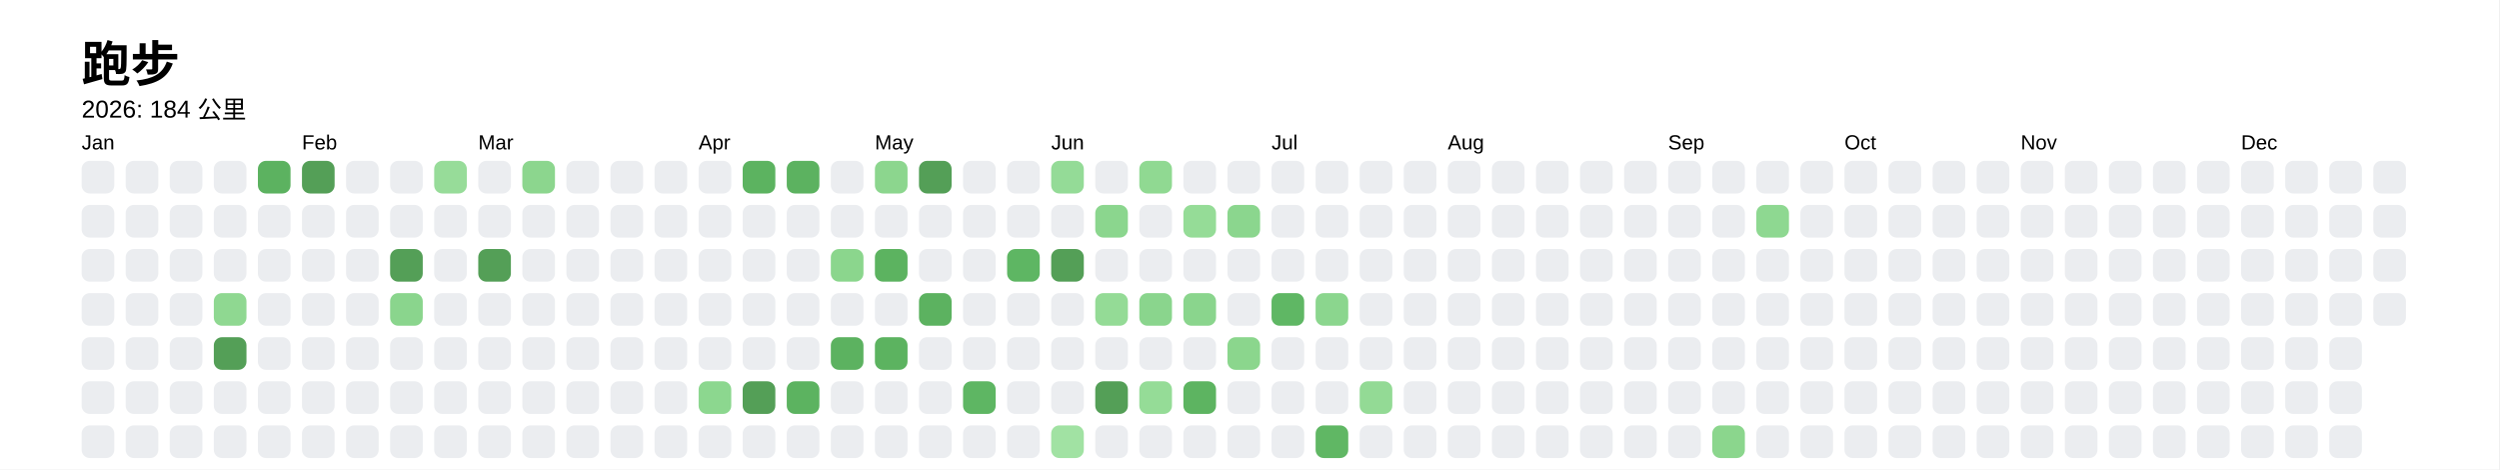
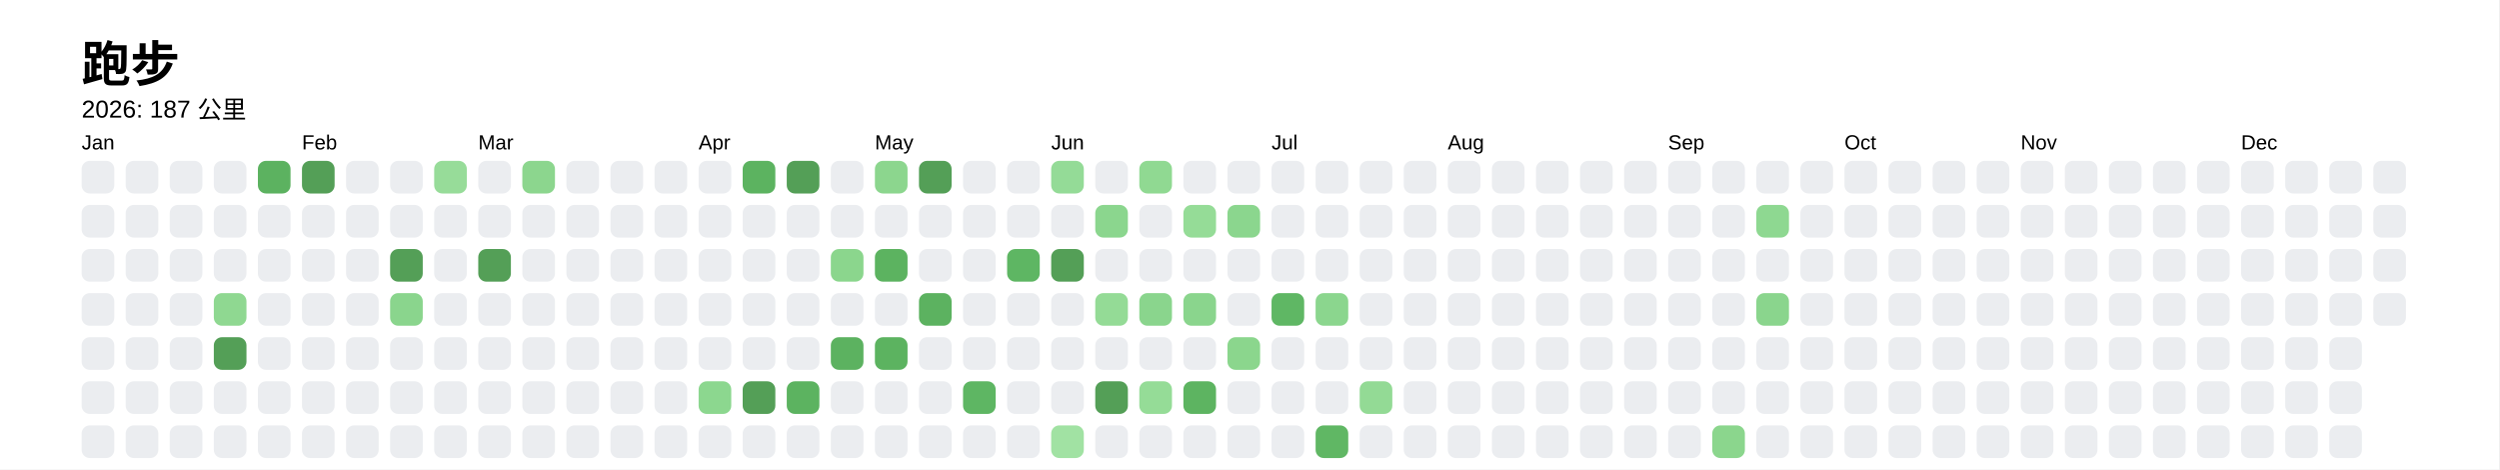
<svg xmlns="http://www.w3.org/2000/svg" baseProfile="full" height="57.5mm" version="1.1" viewBox="0,0,306.2,57.5" width="306.2mm">
  <defs />
  <rect fill="#FFFFFF" height="57.5" width="306.2" x="0" y="0" />
  <text fill="#000000" style="font-size:6px; font-family:Arial; font-weight:bold;" x="10" y="10">跑步</text>
-   <text fill="#000000" style="font-size:3px; font-family:Arial;" x="10" y="14.4">2026: 184 公里</text>
+   <text fill="#000000" style="font-size:3px; font-family:Arial;" x="10" y="14.4">2026: 187 公里</text>
  <text fill="#000000" style="font-size:2.5px; font-family:Arial" x="10" y="18.3">Jan</text>
  <rect fill="#EBEDF0" height="4" rx="1" ry="1" width="4" x="10" y="19.7" />
  <rect fill="#EBEDF0" height="4" rx="1" ry="1" width="4" x="10" y="25.1" />
  <rect fill="#EBEDF0" height="4" rx="1" ry="1" width="4" x="10" y="30.5" />
  <rect fill="#EBEDF0" height="4" rx="1" ry="1" width="4" x="10" y="35.9" />
  <rect fill="#EBEDF0" height="4" rx="1" ry="1" width="4" x="10" y="41.3" />
  <rect fill="#EBEDF0" height="4" rx="1" ry="1" width="4" x="10" y="46.7" />
  <rect fill="#EBEDF0" height="4" rx="1" ry="1" width="4" x="10" y="52.1" />
  <rect fill="#EBEDF0" height="4" rx="1" ry="1" width="4" x="15.4" y="19.7" />
  <rect fill="#EBEDF0" height="4" rx="1" ry="1" width="4" x="15.4" y="25.1" />
  <rect fill="#EBEDF0" height="4" rx="1" ry="1" width="4" x="15.4" y="30.5" />
  <rect fill="#EBEDF0" height="4" rx="1" ry="1" width="4" x="15.4" y="35.9" />
  <rect fill="#EBEDF0" height="4" rx="1" ry="1" width="4" x="15.4" y="41.3" />
  <rect fill="#EBEDF0" height="4" rx="1" ry="1" width="4" x="15.4" y="46.7" />
  <rect fill="#EBEDF0" height="4" rx="1" ry="1" width="4" x="15.4" y="52.1" />
  <rect fill="#EBEDF0" height="4" rx="1" ry="1" width="4" x="20.8" y="19.7" />
  <rect fill="#EBEDF0" height="4" rx="1" ry="1" width="4" x="20.8" y="25.1" />
  <rect fill="#EBEDF0" height="4" rx="1" ry="1" width="4" x="20.8" y="30.5" />
  <rect fill="#EBEDF0" height="4" rx="1" ry="1" width="4" x="20.8" y="35.9" />
  <rect fill="#EBEDF0" height="4" rx="1" ry="1" width="4" x="20.8" y="41.3" />
  <rect fill="#EBEDF0" height="4" rx="1" ry="1" width="4" x="20.8" y="46.7" />
  <rect fill="#EBEDF0" height="4" rx="1" ry="1" width="4" x="20.8" y="52.1" />
  <rect fill="#EBEDF0" height="4" rx="1" ry="1" width="4" x="26.2" y="19.7" />
  <rect fill="#EBEDF0" height="4" rx="1" ry="1" width="4" x="26.2" y="25.1" />
  <rect fill="#EBEDF0" height="4" rx="1" ry="1" width="4" x="26.2" y="30.5" />
  <rect fill="#8fd891" height="4" rx="1" ry="1" width="4" x="26.2" y="35.9" />
  <rect fill="#549F57" height="4" rx="1" ry="1" width="4" x="26.2" y="41.3" />
  <rect fill="#EBEDF0" height="4" rx="1" ry="1" width="4" x="26.2" y="46.7" />
  <rect fill="#EBEDF0" height="4" rx="1" ry="1" width="4" x="26.2" y="52.1" />
  <rect fill="#5cb260" height="4" rx="1" ry="1" width="4" x="31.6" y="19.7" />
  <rect fill="#EBEDF0" height="4" rx="1" ry="1" width="4" x="31.6" y="25.1" />
  <rect fill="#EBEDF0" height="4" rx="1" ry="1" width="4" x="31.6" y="30.5" />
  <rect fill="#EBEDF0" height="4" rx="1" ry="1" width="4" x="31.6" y="35.9" />
  <rect fill="#EBEDF0" height="4" rx="1" ry="1" width="4" x="31.6" y="41.3" />
  <rect fill="#EBEDF0" height="4" rx="1" ry="1" width="4" x="31.6" y="46.7" />
  <rect fill="#EBEDF0" height="4" rx="1" ry="1" width="4" x="31.6" y="52.1" />
  <text fill="#000000" style="font-size:2.5px; font-family:Arial" x="37.0" y="18.3">Feb</text>
  <rect fill="#549F57" height="4" rx="1" ry="1" width="4" x="37.0" y="19.7" />
  <rect fill="#EBEDF0" height="4" rx="1" ry="1" width="4" x="37.0" y="25.1" />
  <rect fill="#EBEDF0" height="4" rx="1" ry="1" width="4" x="37.0" y="30.5" />
  <rect fill="#EBEDF0" height="4" rx="1" ry="1" width="4" x="37.0" y="35.9" />
  <rect fill="#EBEDF0" height="4" rx="1" ry="1" width="4" x="37.0" y="41.3" />
  <rect fill="#EBEDF0" height="4" rx="1" ry="1" width="4" x="37.0" y="46.7" />
  <rect fill="#EBEDF0" height="4" rx="1" ry="1" width="4" x="37.0" y="52.1" />
  <rect fill="#EBEDF0" height="4" rx="1" ry="1" width="4" x="42.4" y="19.7" />
  <rect fill="#EBEDF0" height="4" rx="1" ry="1" width="4" x="42.4" y="25.1" />
  <rect fill="#EBEDF0" height="4" rx="1" ry="1" width="4" x="42.4" y="30.5" />
  <rect fill="#EBEDF0" height="4" rx="1" ry="1" width="4" x="42.4" y="35.9" />
  <rect fill="#EBEDF0" height="4" rx="1" ry="1" width="4" x="42.4" y="41.3" />
  <rect fill="#EBEDF0" height="4" rx="1" ry="1" width="4" x="42.4" y="46.7" />
  <rect fill="#EBEDF0" height="4" rx="1" ry="1" width="4" x="42.4" y="52.1" />
  <rect fill="#EBEDF0" height="4" rx="1" ry="1" width="4" x="47.8" y="19.7" />
  <rect fill="#EBEDF0" height="4" rx="1" ry="1" width="4" x="47.8" y="25.1" />
  <rect fill="#549F57" height="4" rx="1" ry="1" width="4" x="47.8" y="30.5" />
  <rect fill="#8ad58d" height="4" rx="1" ry="1" width="4" x="47.8" y="35.9" />
  <rect fill="#EBEDF0" height="4" rx="1" ry="1" width="4" x="47.8" y="41.3" />
  <rect fill="#EBEDF0" height="4" rx="1" ry="1" width="4" x="47.8" y="46.7" />
  <rect fill="#EBEDF0" height="4" rx="1" ry="1" width="4" x="47.8" y="52.1" />
  <rect fill="#97dc99" height="4" rx="1" ry="1" width="4" x="53.2" y="19.7" />
  <rect fill="#EBEDF0" height="4" rx="1" ry="1" width="4" x="53.2" y="25.1" />
  <rect fill="#EBEDF0" height="4" rx="1" ry="1" width="4" x="53.2" y="30.5" />
  <rect fill="#EBEDF0" height="4" rx="1" ry="1" width="4" x="53.2" y="35.9" />
  <rect fill="#EBEDF0" height="4" rx="1" ry="1" width="4" x="53.2" y="41.3" />
  <rect fill="#EBEDF0" height="4" rx="1" ry="1" width="4" x="53.2" y="46.7" />
  <rect fill="#EBEDF0" height="4" rx="1" ry="1" width="4" x="53.2" y="52.1" />
  <text fill="#000000" style="font-size:2.5px; font-family:Arial" x="58.6" y="18.3">Mar</text>
  <rect fill="#EBEDF0" height="4" rx="1" ry="1" width="4" x="58.6" y="19.7" />
  <rect fill="#EBEDF0" height="4" rx="1" ry="1" width="4" x="58.6" y="25.1" />
  <rect fill="#549F57" height="4" rx="1" ry="1" width="4" x="58.6" y="30.5" />
  <rect fill="#EBEDF0" height="4" rx="1" ry="1" width="4" x="58.6" y="35.9" />
  <rect fill="#EBEDF0" height="4" rx="1" ry="1" width="4" x="58.6" y="41.3" />
  <rect fill="#EBEDF0" height="4" rx="1" ry="1" width="4" x="58.6" y="46.7" />
  <rect fill="#EBEDF0" height="4" rx="1" ry="1" width="4" x="58.6" y="52.1" />
  <rect fill="#8cd68e" height="4" rx="1" ry="1" width="4" x="64" y="19.7" />
  <rect fill="#EBEDF0" height="4" rx="1" ry="1" width="4" x="64" y="25.1" />
  <rect fill="#EBEDF0" height="4" rx="1" ry="1" width="4" x="64" y="30.5" />
  <rect fill="#EBEDF0" height="4" rx="1" ry="1" width="4" x="64" y="35.9" />
  <rect fill="#EBEDF0" height="4" rx="1" ry="1" width="4" x="64" y="41.3" />
  <rect fill="#EBEDF0" height="4" rx="1" ry="1" width="4" x="64" y="46.7" />
  <rect fill="#EBEDF0" height="4" rx="1" ry="1" width="4" x="64" y="52.1" />
  <rect fill="#EBEDF0" height="4" rx="1" ry="1" width="4" x="69.4" y="19.7" />
  <rect fill="#EBEDF0" height="4" rx="1" ry="1" width="4" x="69.4" y="25.1" />
  <rect fill="#EBEDF0" height="4" rx="1" ry="1" width="4" x="69.4" y="30.5" />
  <rect fill="#EBEDF0" height="4" rx="1" ry="1" width="4" x="69.4" y="35.9" />
  <rect fill="#EBEDF0" height="4" rx="1" ry="1" width="4" x="69.4" y="41.3" />
  <rect fill="#EBEDF0" height="4" rx="1" ry="1" width="4" x="69.4" y="46.7" />
  <rect fill="#EBEDF0" height="4" rx="1" ry="1" width="4" x="69.4" y="52.1" />
  <rect fill="#EBEDF0" height="4" rx="1" ry="1" width="4" x="74.8" y="19.7" />
  <rect fill="#EBEDF0" height="4" rx="1" ry="1" width="4" x="74.8" y="25.1" />
  <rect fill="#EBEDF0" height="4" rx="1" ry="1" width="4" x="74.8" y="30.5" />
  <rect fill="#EBEDF0" height="4" rx="1" ry="1" width="4" x="74.8" y="35.9" />
  <rect fill="#EBEDF0" height="4" rx="1" ry="1" width="4" x="74.8" y="41.3" />
  <rect fill="#EBEDF0" height="4" rx="1" ry="1" width="4" x="74.8" y="46.7" />
  <rect fill="#EBEDF0" height="4" rx="1" ry="1" width="4" x="74.8" y="52.1" />
  <rect fill="#EBEDF0" height="4" rx="1" ry="1" width="4" x="80.2" y="19.7" />
  <rect fill="#EBEDF0" height="4" rx="1" ry="1" width="4" x="80.2" y="25.1" />
  <rect fill="#EBEDF0" height="4" rx="1" ry="1" width="4" x="80.2" y="30.5" />
  <rect fill="#EBEDF0" height="4" rx="1" ry="1" width="4" x="80.2" y="35.9" />
  <rect fill="#EBEDF0" height="4" rx="1" ry="1" width="4" x="80.2" y="41.3" />
  <rect fill="#EBEDF0" height="4" rx="1" ry="1" width="4" x="80.2" y="46.7" />
  <rect fill="#EBEDF0" height="4" rx="1" ry="1" width="4" x="80.2" y="52.1" />
  <text fill="#000000" style="font-size:2.5px; font-family:Arial" x="85.6" y="18.3">Apr</text>
  <rect fill="#EBEDF0" height="4" rx="1" ry="1" width="4" x="85.6" y="19.7" />
  <rect fill="#EBEDF0" height="4" rx="1" ry="1" width="4" x="85.6" y="25.1" />
  <rect fill="#EBEDF0" height="4" rx="1" ry="1" width="4" x="85.6" y="30.5" />
  <rect fill="#EBEDF0" height="4" rx="1" ry="1" width="4" x="85.6" y="35.9" />
  <rect fill="#EBEDF0" height="4" rx="1" ry="1" width="4" x="85.6" y="41.3" />
  <rect fill="#8cd78f" height="4" rx="1" ry="1" width="4" x="85.6" y="46.7" />
  <rect fill="#EBEDF0" height="4" rx="1" ry="1" width="4" x="85.6" y="52.1" />
  <rect fill="#5cb360" height="4" rx="1" ry="1" width="4" x="91" y="19.7" />
  <rect fill="#EBEDF0" height="4" rx="1" ry="1" width="4" x="91" y="25.1" />
  <rect fill="#EBEDF0" height="4" rx="1" ry="1" width="4" x="91" y="30.5" />
  <rect fill="#EBEDF0" height="4" rx="1" ry="1" width="4" x="91" y="35.9" />
  <rect fill="#EBEDF0" height="4" rx="1" ry="1" width="4" x="91" y="41.3" />
  <rect fill="#549F57" height="4" rx="1" ry="1" width="4" x="91" y="46.7" />
  <rect fill="#EBEDF0" height="4" rx="1" ry="1" width="4" x="91" y="52.1" />
-   <rect fill="#5cb260" height="4" rx="1" ry="1" width="4" x="96.4" y="19.7" />
+   <rect fill="#549F57" height="4" rx="1" ry="1" width="4" x="96.4" y="19.7" />
  <rect fill="#EBEDF0" height="4" rx="1" ry="1" width="4" x="96.4" y="25.1" />
  <rect fill="#EBEDF0" height="4" rx="1" ry="1" width="4" x="96.4" y="30.5" />
  <rect fill="#EBEDF0" height="4" rx="1" ry="1" width="4" x="96.4" y="35.9" />
  <rect fill="#EBEDF0" height="4" rx="1" ry="1" width="4" x="96.4" y="41.3" />
  <rect fill="#5cb360" height="4" rx="1" ry="1" width="4" x="96.4" y="46.7" />
  <rect fill="#EBEDF0" height="4" rx="1" ry="1" width="4" x="96.4" y="52.1" />
  <rect fill="#EBEDF0" height="4" rx="1" ry="1" width="4" x="101.8" y="19.7" />
  <rect fill="#EBEDF0" height="4" rx="1" ry="1" width="4" x="101.8" y="25.1" />
  <rect fill="#8bd68d" height="4" rx="1" ry="1" width="4" x="101.8" y="30.5" />
  <rect fill="#EBEDF0" height="4" rx="1" ry="1" width="4" x="101.8" y="35.9" />
  <rect fill="#5cb260" height="4" rx="1" ry="1" width="4" x="101.8" y="41.3" />
  <rect fill="#EBEDF0" height="4" rx="1" ry="1" width="4" x="101.8" y="46.7" />
  <rect fill="#EBEDF0" height="4" rx="1" ry="1" width="4" x="101.8" y="52.1" />
  <text fill="#000000" style="font-size:2.5px; font-family:Arial" x="107.2" y="18.3">May</text>
  <rect fill="#8cd68e" height="4" rx="1" ry="1" width="4" x="107.2" y="19.7" />
  <rect fill="#EBEDF0" height="4" rx="1" ry="1" width="4" x="107.2" y="25.1" />
  <rect fill="#5cb360" height="4" rx="1" ry="1" width="4" x="107.2" y="30.5" />
  <rect fill="#EBEDF0" height="4" rx="1" ry="1" width="4" x="107.2" y="35.9" />
  <rect fill="#5cb360" height="4" rx="1" ry="1" width="4" x="107.2" y="41.3" />
  <rect fill="#EBEDF0" height="4" rx="1" ry="1" width="4" x="107.2" y="46.7" />
  <rect fill="#EBEDF0" height="4" rx="1" ry="1" width="4" x="107.2" y="52.1" />
  <rect fill="#549F57" height="4" rx="1" ry="1" width="4" x="112.6" y="19.7" />
  <rect fill="#EBEDF0" height="4" rx="1" ry="1" width="4" x="112.6" y="25.1" />
  <rect fill="#EBEDF0" height="4" rx="1" ry="1" width="4" x="112.6" y="30.5" />
  <rect fill="#5cb260" height="4" rx="1" ry="1" width="4" x="112.6" y="35.9" />
  <rect fill="#EBEDF0" height="4" rx="1" ry="1" width="4" x="112.6" y="41.3" />
  <rect fill="#EBEDF0" height="4" rx="1" ry="1" width="4" x="112.6" y="46.7" />
  <rect fill="#EBEDF0" height="4" rx="1" ry="1" width="4" x="112.6" y="52.1" />
  <rect fill="#EBEDF0" height="4" rx="1" ry="1" width="4" x="118" y="19.7" />
  <rect fill="#EBEDF0" height="4" rx="1" ry="1" width="4" x="118" y="25.1" />
  <rect fill="#EBEDF0" height="4" rx="1" ry="1" width="4" x="118" y="30.5" />
  <rect fill="#EBEDF0" height="4" rx="1" ry="1" width="4" x="118" y="35.9" />
  <rect fill="#EBEDF0" height="4" rx="1" ry="1" width="4" x="118" y="41.3" />
  <rect fill="#5eb663" height="4" rx="1" ry="1" width="4" x="118" y="46.7" />
  <rect fill="#EBEDF0" height="4" rx="1" ry="1" width="4" x="118" y="52.1" />
  <rect fill="#EBEDF0" height="4" rx="1" ry="1" width="4" x="123.4" y="19.7" />
  <rect fill="#EBEDF0" height="4" rx="1" ry="1" width="4" x="123.4" y="25.1" />
  <rect fill="#5eb663" height="4" rx="1" ry="1" width="4" x="123.4" y="30.5" />
  <rect fill="#EBEDF0" height="4" rx="1" ry="1" width="4" x="123.4" y="35.9" />
  <rect fill="#EBEDF0" height="4" rx="1" ry="1" width="4" x="123.4" y="41.3" />
  <rect fill="#EBEDF0" height="4" rx="1" ry="1" width="4" x="123.4" y="46.7" />
  <rect fill="#EBEDF0" height="4" rx="1" ry="1" width="4" x="123.4" y="52.1" />
  <text fill="#000000" style="font-size:2.5px; font-family:Arial" x="128.8" y="18.3">Jun</text>
  <rect fill="#94db97" height="4" rx="1" ry="1" width="4" x="128.8" y="19.7" />
  <rect fill="#EBEDF0" height="4" rx="1" ry="1" width="4" x="128.8" y="25.1" />
  <rect fill="#549F57" height="4" rx="1" ry="1" width="4" x="128.8" y="30.5" />
  <rect fill="#EBEDF0" height="4" rx="1" ry="1" width="4" x="128.8" y="35.9" />
  <rect fill="#EBEDF0" height="4" rx="1" ry="1" width="4" x="128.8" y="41.3" />
  <rect fill="#EBEDF0" height="4" rx="1" ry="1" width="4" x="128.8" y="46.7" />
  <rect fill="#a1e2a3" height="4" rx="1" ry="1" width="4" x="128.8" y="52.1" />
  <rect fill="#EBEDF0" height="4" rx="1" ry="1" width="4" x="134.2" y="19.7" />
  <rect fill="#8bd68e" height="4" rx="1" ry="1" width="4" x="134.2" y="25.1" />
  <rect fill="#EBEDF0" height="4" rx="1" ry="1" width="4" x="134.2" y="30.5" />
  <rect fill="#94db96" height="4" rx="1" ry="1" width="4" x="134.2" y="35.9" />
  <rect fill="#EBEDF0" height="4" rx="1" ry="1" width="4" x="134.2" y="41.3" />
  <rect fill="#549F57" height="4" rx="1" ry="1" width="4" x="134.2" y="46.7" />
  <rect fill="#EBEDF0" height="4" rx="1" ry="1" width="4" x="134.2" y="52.1" />
  <rect fill="#90d992" height="4" rx="1" ry="1" width="4" x="139.6" y="19.7" />
  <rect fill="#EBEDF0" height="4" rx="1" ry="1" width="4" x="139.6" y="25.1" />
  <rect fill="#EBEDF0" height="4" rx="1" ry="1" width="4" x="139.6" y="30.5" />
  <rect fill="#8ad58d" height="4" rx="1" ry="1" width="4" x="139.6" y="35.9" />
  <rect fill="#EBEDF0" height="4" rx="1" ry="1" width="4" x="139.6" y="41.3" />
  <rect fill="#95dc97" height="4" rx="1" ry="1" width="4" x="139.6" y="46.7" />
  <rect fill="#EBEDF0" height="4" rx="1" ry="1" width="4" x="139.6" y="52.1" />
  <rect fill="#EBEDF0" height="4" rx="1" ry="1" width="4" x="145" y="19.7" />
  <rect fill="#95dc97" height="4" rx="1" ry="1" width="4" x="145" y="25.1" />
  <rect fill="#EBEDF0" height="4" rx="1" ry="1" width="4" x="145" y="30.5" />
  <rect fill="#8ad58d" height="4" rx="1" ry="1" width="4" x="145" y="35.9" />
  <rect fill="#EBEDF0" height="4" rx="1" ry="1" width="4" x="145" y="41.3" />
  <rect fill="#5db461" height="4" rx="1" ry="1" width="4" x="145" y="46.7" />
  <rect fill="#EBEDF0" height="4" rx="1" ry="1" width="4" x="145" y="52.1" />
  <rect fill="#EBEDF0" height="4" rx="1" ry="1" width="4" x="150.4" y="19.7" />
  <rect fill="#8bd68e" height="4" rx="1" ry="1" width="4" x="150.4" y="25.1" />
  <rect fill="#EBEDF0" height="4" rx="1" ry="1" width="4" x="150.4" y="30.5" />
  <rect fill="#EBEDF0" height="4" rx="1" ry="1" width="4" x="150.4" y="35.9" />
  <rect fill="#8bd68d" height="4" rx="1" ry="1" width="4" x="150.4" y="41.3" />
  <rect fill="#EBEDF0" height="4" rx="1" ry="1" width="4" x="150.4" y="46.7" />
  <rect fill="#EBEDF0" height="4" rx="1" ry="1" width="4" x="150.4" y="52.1" />
  <text fill="#000000" style="font-size:2.5px; font-family:Arial" x="155.8" y="18.3">Jul</text>
  <rect fill="#EBEDF0" height="4" rx="1" ry="1" width="4" x="155.8" y="19.7" />
  <rect fill="#EBEDF0" height="4" rx="1" ry="1" width="4" x="155.8" y="25.1" />
  <rect fill="#EBEDF0" height="4" rx="1" ry="1" width="4" x="155.8" y="30.5" />
  <rect fill="#5fb764" height="4" rx="1" ry="1" width="4" x="155.8" y="35.9" />
  <rect fill="#EBEDF0" height="4" rx="1" ry="1" width="4" x="155.8" y="41.3" />
  <rect fill="#EBEDF0" height="4" rx="1" ry="1" width="4" x="155.8" y="46.7" />
  <rect fill="#EBEDF0" height="4" rx="1" ry="1" width="4" x="155.8" y="52.1" />
  <rect fill="#EBEDF0" height="4" rx="1" ry="1" width="4" x="161.2" y="19.7" />
  <rect fill="#EBEDF0" height="4" rx="1" ry="1" width="4" x="161.2" y="25.1" />
  <rect fill="#EBEDF0" height="4" rx="1" ry="1" width="4" x="161.2" y="30.5" />
  <rect fill="#8bd68e" height="4" rx="1" ry="1" width="4" x="161.2" y="35.9" />
  <rect fill="#EBEDF0" height="4" rx="1" ry="1" width="4" x="161.2" y="41.3" />
  <rect fill="#EBEDF0" height="4" rx="1" ry="1" width="4" x="161.2" y="46.7" />
  <rect fill="#60b764" height="4" rx="1" ry="1" width="4" x="161.2" y="52.1" />
  <rect fill="#EBEDF0" height="4" rx="1" ry="1" width="4" x="166.6" y="19.7" />
  <rect fill="#EBEDF0" height="4" rx="1" ry="1" width="4" x="166.6" y="25.1" />
  <rect fill="#EBEDF0" height="4" rx="1" ry="1" width="4" x="166.6" y="30.5" />
  <rect fill="#EBEDF0" height="4" rx="1" ry="1" width="4" x="166.6" y="35.9" />
  <rect fill="#EBEDF0" height="4" rx="1" ry="1" width="4" x="166.6" y="41.3" />
  <rect fill="#93da95" height="4" rx="1" ry="1" width="4" x="166.6" y="46.7" />
  <rect fill="#EBEDF0" height="4" rx="1" ry="1" width="4" x="166.6" y="52.1" />
  <rect fill="#EBEDF0" height="4" rx="1" ry="1" width="4" x="172" y="19.7" />
  <rect fill="#EBEDF0" height="4" rx="1" ry="1" width="4" x="172" y="25.1" />
  <rect fill="#EBEDF0" height="4" rx="1" ry="1" width="4" x="172" y="30.5" />
  <rect fill="#EBEDF0" height="4" rx="1" ry="1" width="4" x="172" y="35.9" />
  <rect fill="#EBEDF0" height="4" rx="1" ry="1" width="4" x="172" y="41.3" />
  <rect fill="#EBEDF0" height="4" rx="1" ry="1" width="4" x="172" y="46.7" />
  <rect fill="#EBEDF0" height="4" rx="1" ry="1" width="4" x="172" y="52.1" />
  <text fill="#000000" style="font-size:2.5px; font-family:Arial" x="177.4" y="18.3">Aug</text>
  <rect fill="#EBEDF0" height="4" rx="1" ry="1" width="4" x="177.4" y="19.7" />
  <rect fill="#EBEDF0" height="4" rx="1" ry="1" width="4" x="177.4" y="25.1" />
  <rect fill="#EBEDF0" height="4" rx="1" ry="1" width="4" x="177.4" y="30.5" />
  <rect fill="#EBEDF0" height="4" rx="1" ry="1" width="4" x="177.4" y="35.9" />
  <rect fill="#EBEDF0" height="4" rx="1" ry="1" width="4" x="177.4" y="41.3" />
  <rect fill="#EBEDF0" height="4" rx="1" ry="1" width="4" x="177.4" y="46.7" />
  <rect fill="#EBEDF0" height="4" rx="1" ry="1" width="4" x="177.4" y="52.1" />
  <rect fill="#EBEDF0" height="4" rx="1" ry="1" width="4" x="182.8" y="19.7" />
  <rect fill="#EBEDF0" height="4" rx="1" ry="1" width="4" x="182.8" y="25.1" />
  <rect fill="#EBEDF0" height="4" rx="1" ry="1" width="4" x="182.8" y="30.5" />
  <rect fill="#EBEDF0" height="4" rx="1" ry="1" width="4" x="182.8" y="35.9" />
  <rect fill="#EBEDF0" height="4" rx="1" ry="1" width="4" x="182.8" y="41.3" />
  <rect fill="#EBEDF0" height="4" rx="1" ry="1" width="4" x="182.8" y="46.7" />
  <rect fill="#EBEDF0" height="4" rx="1" ry="1" width="4" x="182.8" y="52.1" />
  <rect fill="#EBEDF0" height="4" rx="1" ry="1" width="4" x="188.2" y="19.7" />
  <rect fill="#EBEDF0" height="4" rx="1" ry="1" width="4" x="188.2" y="25.1" />
  <rect fill="#EBEDF0" height="4" rx="1" ry="1" width="4" x="188.2" y="30.5" />
  <rect fill="#EBEDF0" height="4" rx="1" ry="1" width="4" x="188.2" y="35.9" />
  <rect fill="#EBEDF0" height="4" rx="1" ry="1" width="4" x="188.2" y="41.3" />
  <rect fill="#EBEDF0" height="4" rx="1" ry="1" width="4" x="188.2" y="46.7" />
  <rect fill="#EBEDF0" height="4" rx="1" ry="1" width="4" x="188.2" y="52.1" />
  <rect fill="#EBEDF0" height="4" rx="1" ry="1" width="4" x="193.6" y="19.7" />
  <rect fill="#EBEDF0" height="4" rx="1" ry="1" width="4" x="193.6" y="25.1" />
  <rect fill="#EBEDF0" height="4" rx="1" ry="1" width="4" x="193.6" y="30.5" />
  <rect fill="#EBEDF0" height="4" rx="1" ry="1" width="4" x="193.6" y="35.9" />
  <rect fill="#EBEDF0" height="4" rx="1" ry="1" width="4" x="193.6" y="41.3" />
  <rect fill="#EBEDF0" height="4" rx="1" ry="1" width="4" x="193.6" y="46.7" />
  <rect fill="#EBEDF0" height="4" rx="1" ry="1" width="4" x="193.6" y="52.1" />
  <rect fill="#EBEDF0" height="4" rx="1" ry="1" width="4" x="199" y="19.7" />
  <rect fill="#EBEDF0" height="4" rx="1" ry="1" width="4" x="199" y="25.1" />
  <rect fill="#EBEDF0" height="4" rx="1" ry="1" width="4" x="199" y="30.5" />
  <rect fill="#EBEDF0" height="4" rx="1" ry="1" width="4" x="199" y="35.9" />
  <rect fill="#EBEDF0" height="4" rx="1" ry="1" width="4" x="199" y="41.3" />
  <rect fill="#EBEDF0" height="4" rx="1" ry="1" width="4" x="199" y="46.7" />
  <rect fill="#EBEDF0" height="4" rx="1" ry="1" width="4" x="199" y="52.1" />
  <text fill="#000000" style="font-size:2.5px; font-family:Arial" x="204.4" y="18.3">Sep</text>
  <rect fill="#EBEDF0" height="4" rx="1" ry="1" width="4" x="204.4" y="19.7" />
  <rect fill="#EBEDF0" height="4" rx="1" ry="1" width="4" x="204.4" y="25.1" />
  <rect fill="#EBEDF0" height="4" rx="1" ry="1" width="4" x="204.4" y="30.5" />
  <rect fill="#EBEDF0" height="4" rx="1" ry="1" width="4" x="204.4" y="35.9" />
  <rect fill="#EBEDF0" height="4" rx="1" ry="1" width="4" x="204.4" y="41.3" />
  <rect fill="#EBEDF0" height="4" rx="1" ry="1" width="4" x="204.4" y="46.7" />
  <rect fill="#EBEDF0" height="4" rx="1" ry="1" width="4" x="204.4" y="52.1" />
  <rect fill="#EBEDF0" height="4" rx="1" ry="1" width="4" x="209.8" y="19.7" />
  <rect fill="#EBEDF0" height="4" rx="1" ry="1" width="4" x="209.8" y="25.1" />
  <rect fill="#EBEDF0" height="4" rx="1" ry="1" width="4" x="209.8" y="30.5" />
  <rect fill="#EBEDF0" height="4" rx="1" ry="1" width="4" x="209.8" y="35.9" />
  <rect fill="#EBEDF0" height="4" rx="1" ry="1" width="4" x="209.8" y="41.3" />
  <rect fill="#EBEDF0" height="4" rx="1" ry="1" width="4" x="209.8" y="46.7" />
  <rect fill="#8bd68d" height="4" rx="1" ry="1" width="4" x="209.8" y="52.1" />
  <rect fill="#EBEDF0" height="4" rx="1" ry="1" width="4" x="215.2" y="19.7" />
  <rect fill="#8ed891" height="4" rx="1" ry="1" width="4" x="215.2" y="25.1" />
  <rect fill="#EBEDF0" height="4" rx="1" ry="1" width="4" x="215.2" y="30.5" />
-   <rect fill="#EBEDF0" height="4" rx="1" ry="1" width="4" x="215.2" y="35.9" />
+   <rect fill="#8ad58d" height="4" rx="1" ry="1" width="4" x="215.2" y="35.9" />
  <rect fill="#EBEDF0" height="4" rx="1" ry="1" width="4" x="215.2" y="41.3" />
  <rect fill="#EBEDF0" height="4" rx="1" ry="1" width="4" x="215.2" y="46.7" />
  <rect fill="#EBEDF0" height="4" rx="1" ry="1" width="4" x="215.2" y="52.1" />
  <rect fill="#EBEDF0" height="4" rx="1" ry="1" width="4" x="220.6" y="19.7" />
  <rect fill="#EBEDF0" height="4" rx="1" ry="1" width="4" x="220.6" y="25.1" />
  <rect fill="#EBEDF0" height="4" rx="1" ry="1" width="4" x="220.6" y="30.5" />
  <rect fill="#EBEDF0" height="4" rx="1" ry="1" width="4" x="220.6" y="35.9" />
  <rect fill="#EBEDF0" height="4" rx="1" ry="1" width="4" x="220.6" y="41.3" />
  <rect fill="#EBEDF0" height="4" rx="1" ry="1" width="4" x="220.6" y="46.7" />
  <rect fill="#EBEDF0" height="4" rx="1" ry="1" width="4" x="220.6" y="52.1" />
  <text fill="#000000" style="font-size:2.5px; font-family:Arial" x="226" y="18.3">Oct</text>
  <rect fill="#EBEDF0" height="4" rx="1" ry="1" width="4" x="226" y="19.7" />
  <rect fill="#EBEDF0" height="4" rx="1" ry="1" width="4" x="226" y="25.1" />
  <rect fill="#EBEDF0" height="4" rx="1" ry="1" width="4" x="226" y="30.5" />
  <rect fill="#EBEDF0" height="4" rx="1" ry="1" width="4" x="226" y="35.9" />
  <rect fill="#EBEDF0" height="4" rx="1" ry="1" width="4" x="226" y="41.3" />
  <rect fill="#EBEDF0" height="4" rx="1" ry="1" width="4" x="226" y="46.7" />
  <rect fill="#EBEDF0" height="4" rx="1" ry="1" width="4" x="226" y="52.1" />
  <rect fill="#EBEDF0" height="4" rx="1" ry="1" width="4" x="231.4" y="19.7" />
  <rect fill="#EBEDF0" height="4" rx="1" ry="1" width="4" x="231.4" y="25.1" />
  <rect fill="#EBEDF0" height="4" rx="1" ry="1" width="4" x="231.4" y="30.5" />
  <rect fill="#EBEDF0" height="4" rx="1" ry="1" width="4" x="231.4" y="35.9" />
  <rect fill="#EBEDF0" height="4" rx="1" ry="1" width="4" x="231.4" y="41.3" />
  <rect fill="#EBEDF0" height="4" rx="1" ry="1" width="4" x="231.4" y="46.7" />
  <rect fill="#EBEDF0" height="4" rx="1" ry="1" width="4" x="231.4" y="52.1" />
  <rect fill="#EBEDF0" height="4" rx="1" ry="1" width="4" x="236.8" y="19.7" />
  <rect fill="#EBEDF0" height="4" rx="1" ry="1" width="4" x="236.8" y="25.1" />
  <rect fill="#EBEDF0" height="4" rx="1" ry="1" width="4" x="236.8" y="30.5" />
  <rect fill="#EBEDF0" height="4" rx="1" ry="1" width="4" x="236.8" y="35.9" />
  <rect fill="#EBEDF0" height="4" rx="1" ry="1" width="4" x="236.8" y="41.3" />
  <rect fill="#EBEDF0" height="4" rx="1" ry="1" width="4" x="236.8" y="46.7" />
  <rect fill="#EBEDF0" height="4" rx="1" ry="1" width="4" x="236.8" y="52.1" />
  <rect fill="#EBEDF0" height="4" rx="1" ry="1" width="4" x="242.2" y="19.7" />
  <rect fill="#EBEDF0" height="4" rx="1" ry="1" width="4" x="242.2" y="25.1" />
  <rect fill="#EBEDF0" height="4" rx="1" ry="1" width="4" x="242.2" y="30.5" />
  <rect fill="#EBEDF0" height="4" rx="1" ry="1" width="4" x="242.2" y="35.9" />
  <rect fill="#EBEDF0" height="4" rx="1" ry="1" width="4" x="242.2" y="41.3" />
  <rect fill="#EBEDF0" height="4" rx="1" ry="1" width="4" x="242.2" y="46.7" />
  <rect fill="#EBEDF0" height="4" rx="1" ry="1" width="4" x="242.2" y="52.1" />
  <text fill="#000000" style="font-size:2.5px; font-family:Arial" x="247.6" y="18.3">Nov</text>
  <rect fill="#EBEDF0" height="4" rx="1" ry="1" width="4" x="247.6" y="19.7" />
  <rect fill="#EBEDF0" height="4" rx="1" ry="1" width="4" x="247.6" y="25.1" />
  <rect fill="#EBEDF0" height="4" rx="1" ry="1" width="4" x="247.6" y="30.5" />
  <rect fill="#EBEDF0" height="4" rx="1" ry="1" width="4" x="247.6" y="35.9" />
  <rect fill="#EBEDF0" height="4" rx="1" ry="1" width="4" x="247.6" y="41.3" />
  <rect fill="#EBEDF0" height="4" rx="1" ry="1" width="4" x="247.6" y="46.7" />
  <rect fill="#EBEDF0" height="4" rx="1" ry="1" width="4" x="247.6" y="52.1" />
  <rect fill="#EBEDF0" height="4" rx="1" ry="1" width="4" x="253" y="19.7" />
  <rect fill="#EBEDF0" height="4" rx="1" ry="1" width="4" x="253" y="25.1" />
  <rect fill="#EBEDF0" height="4" rx="1" ry="1" width="4" x="253" y="30.5" />
  <rect fill="#EBEDF0" height="4" rx="1" ry="1" width="4" x="253" y="35.9" />
  <rect fill="#EBEDF0" height="4" rx="1" ry="1" width="4" x="253" y="41.3" />
  <rect fill="#EBEDF0" height="4" rx="1" ry="1" width="4" x="253" y="46.7" />
  <rect fill="#EBEDF0" height="4" rx="1" ry="1" width="4" x="253" y="52.1" />
  <rect fill="#EBEDF0" height="4" rx="1" ry="1" width="4" x="258.4" y="19.7" />
  <rect fill="#EBEDF0" height="4" rx="1" ry="1" width="4" x="258.4" y="25.1" />
  <rect fill="#EBEDF0" height="4" rx="1" ry="1" width="4" x="258.4" y="30.5" />
  <rect fill="#EBEDF0" height="4" rx="1" ry="1" width="4" x="258.4" y="35.9" />
  <rect fill="#EBEDF0" height="4" rx="1" ry="1" width="4" x="258.4" y="41.3" />
  <rect fill="#EBEDF0" height="4" rx="1" ry="1" width="4" x="258.4" y="46.7" />
  <rect fill="#EBEDF0" height="4" rx="1" ry="1" width="4" x="258.4" y="52.1" />
  <rect fill="#EBEDF0" height="4" rx="1" ry="1" width="4" x="263.8" y="19.7" />
  <rect fill="#EBEDF0" height="4" rx="1" ry="1" width="4" x="263.8" y="25.1" />
  <rect fill="#EBEDF0" height="4" rx="1" ry="1" width="4" x="263.8" y="30.5" />
  <rect fill="#EBEDF0" height="4" rx="1" ry="1" width="4" x="263.8" y="35.9" />
  <rect fill="#EBEDF0" height="4" rx="1" ry="1" width="4" x="263.8" y="41.3" />
  <rect fill="#EBEDF0" height="4" rx="1" ry="1" width="4" x="263.8" y="46.7" />
  <rect fill="#EBEDF0" height="4" rx="1" ry="1" width="4" x="263.8" y="52.1" />
  <rect fill="#EBEDF0" height="4" rx="1" ry="1" width="4" x="269.2" y="19.7" />
  <rect fill="#EBEDF0" height="4" rx="1" ry="1" width="4" x="269.2" y="25.1" />
  <rect fill="#EBEDF0" height="4" rx="1" ry="1" width="4" x="269.2" y="30.5" />
  <rect fill="#EBEDF0" height="4" rx="1" ry="1" width="4" x="269.2" y="35.9" />
  <rect fill="#EBEDF0" height="4" rx="1" ry="1" width="4" x="269.2" y="41.3" />
  <rect fill="#EBEDF0" height="4" rx="1" ry="1" width="4" x="269.2" y="46.7" />
  <rect fill="#EBEDF0" height="4" rx="1" ry="1" width="4" x="269.2" y="52.1" />
  <text fill="#000000" style="font-size:2.5px; font-family:Arial" x="274.6" y="18.3">Dec</text>
  <rect fill="#EBEDF0" height="4" rx="1" ry="1" width="4" x="274.6" y="19.7" />
  <rect fill="#EBEDF0" height="4" rx="1" ry="1" width="4" x="274.6" y="25.1" />
  <rect fill="#EBEDF0" height="4" rx="1" ry="1" width="4" x="274.6" y="30.5" />
  <rect fill="#EBEDF0" height="4" rx="1" ry="1" width="4" x="274.6" y="35.9" />
  <rect fill="#EBEDF0" height="4" rx="1" ry="1" width="4" x="274.6" y="41.3" />
  <rect fill="#EBEDF0" height="4" rx="1" ry="1" width="4" x="274.6" y="46.7" />
  <rect fill="#EBEDF0" height="4" rx="1" ry="1" width="4" x="274.6" y="52.1" />
  <rect fill="#EBEDF0" height="4" rx="1" ry="1" width="4" x="280" y="19.7" />
  <rect fill="#EBEDF0" height="4" rx="1" ry="1" width="4" x="280" y="25.1" />
  <rect fill="#EBEDF0" height="4" rx="1" ry="1" width="4" x="280" y="30.5" />
  <rect fill="#EBEDF0" height="4" rx="1" ry="1" width="4" x="280" y="35.9" />
  <rect fill="#EBEDF0" height="4" rx="1" ry="1" width="4" x="280" y="41.3" />
  <rect fill="#EBEDF0" height="4" rx="1" ry="1" width="4" x="280" y="46.7" />
  <rect fill="#EBEDF0" height="4" rx="1" ry="1" width="4" x="280" y="52.1" />
  <rect fill="#EBEDF0" height="4" rx="1" ry="1" width="4" x="285.4" y="19.7" />
  <rect fill="#EBEDF0" height="4" rx="1" ry="1" width="4" x="285.4" y="25.1" />
  <rect fill="#EBEDF0" height="4" rx="1" ry="1" width="4" x="285.4" y="30.5" />
  <rect fill="#EBEDF0" height="4" rx="1" ry="1" width="4" x="285.4" y="35.9" />
  <rect fill="#EBEDF0" height="4" rx="1" ry="1" width="4" x="285.4" y="41.3" />
  <rect fill="#EBEDF0" height="4" rx="1" ry="1" width="4" x="285.4" y="46.7" />
  <rect fill="#EBEDF0" height="4" rx="1" ry="1" width="4" x="285.4" y="52.1" />
  <rect fill="#EBEDF0" height="4" rx="1" ry="1" width="4" x="290.8" y="19.7" />
  <rect fill="#EBEDF0" height="4" rx="1" ry="1" width="4" x="290.8" y="25.1" />
  <rect fill="#EBEDF0" height="4" rx="1" ry="1" width="4" x="290.8" y="30.5" />
  <rect fill="#EBEDF0" height="4" rx="1" ry="1" width="4" x="290.8" y="35.9" />
</svg>
